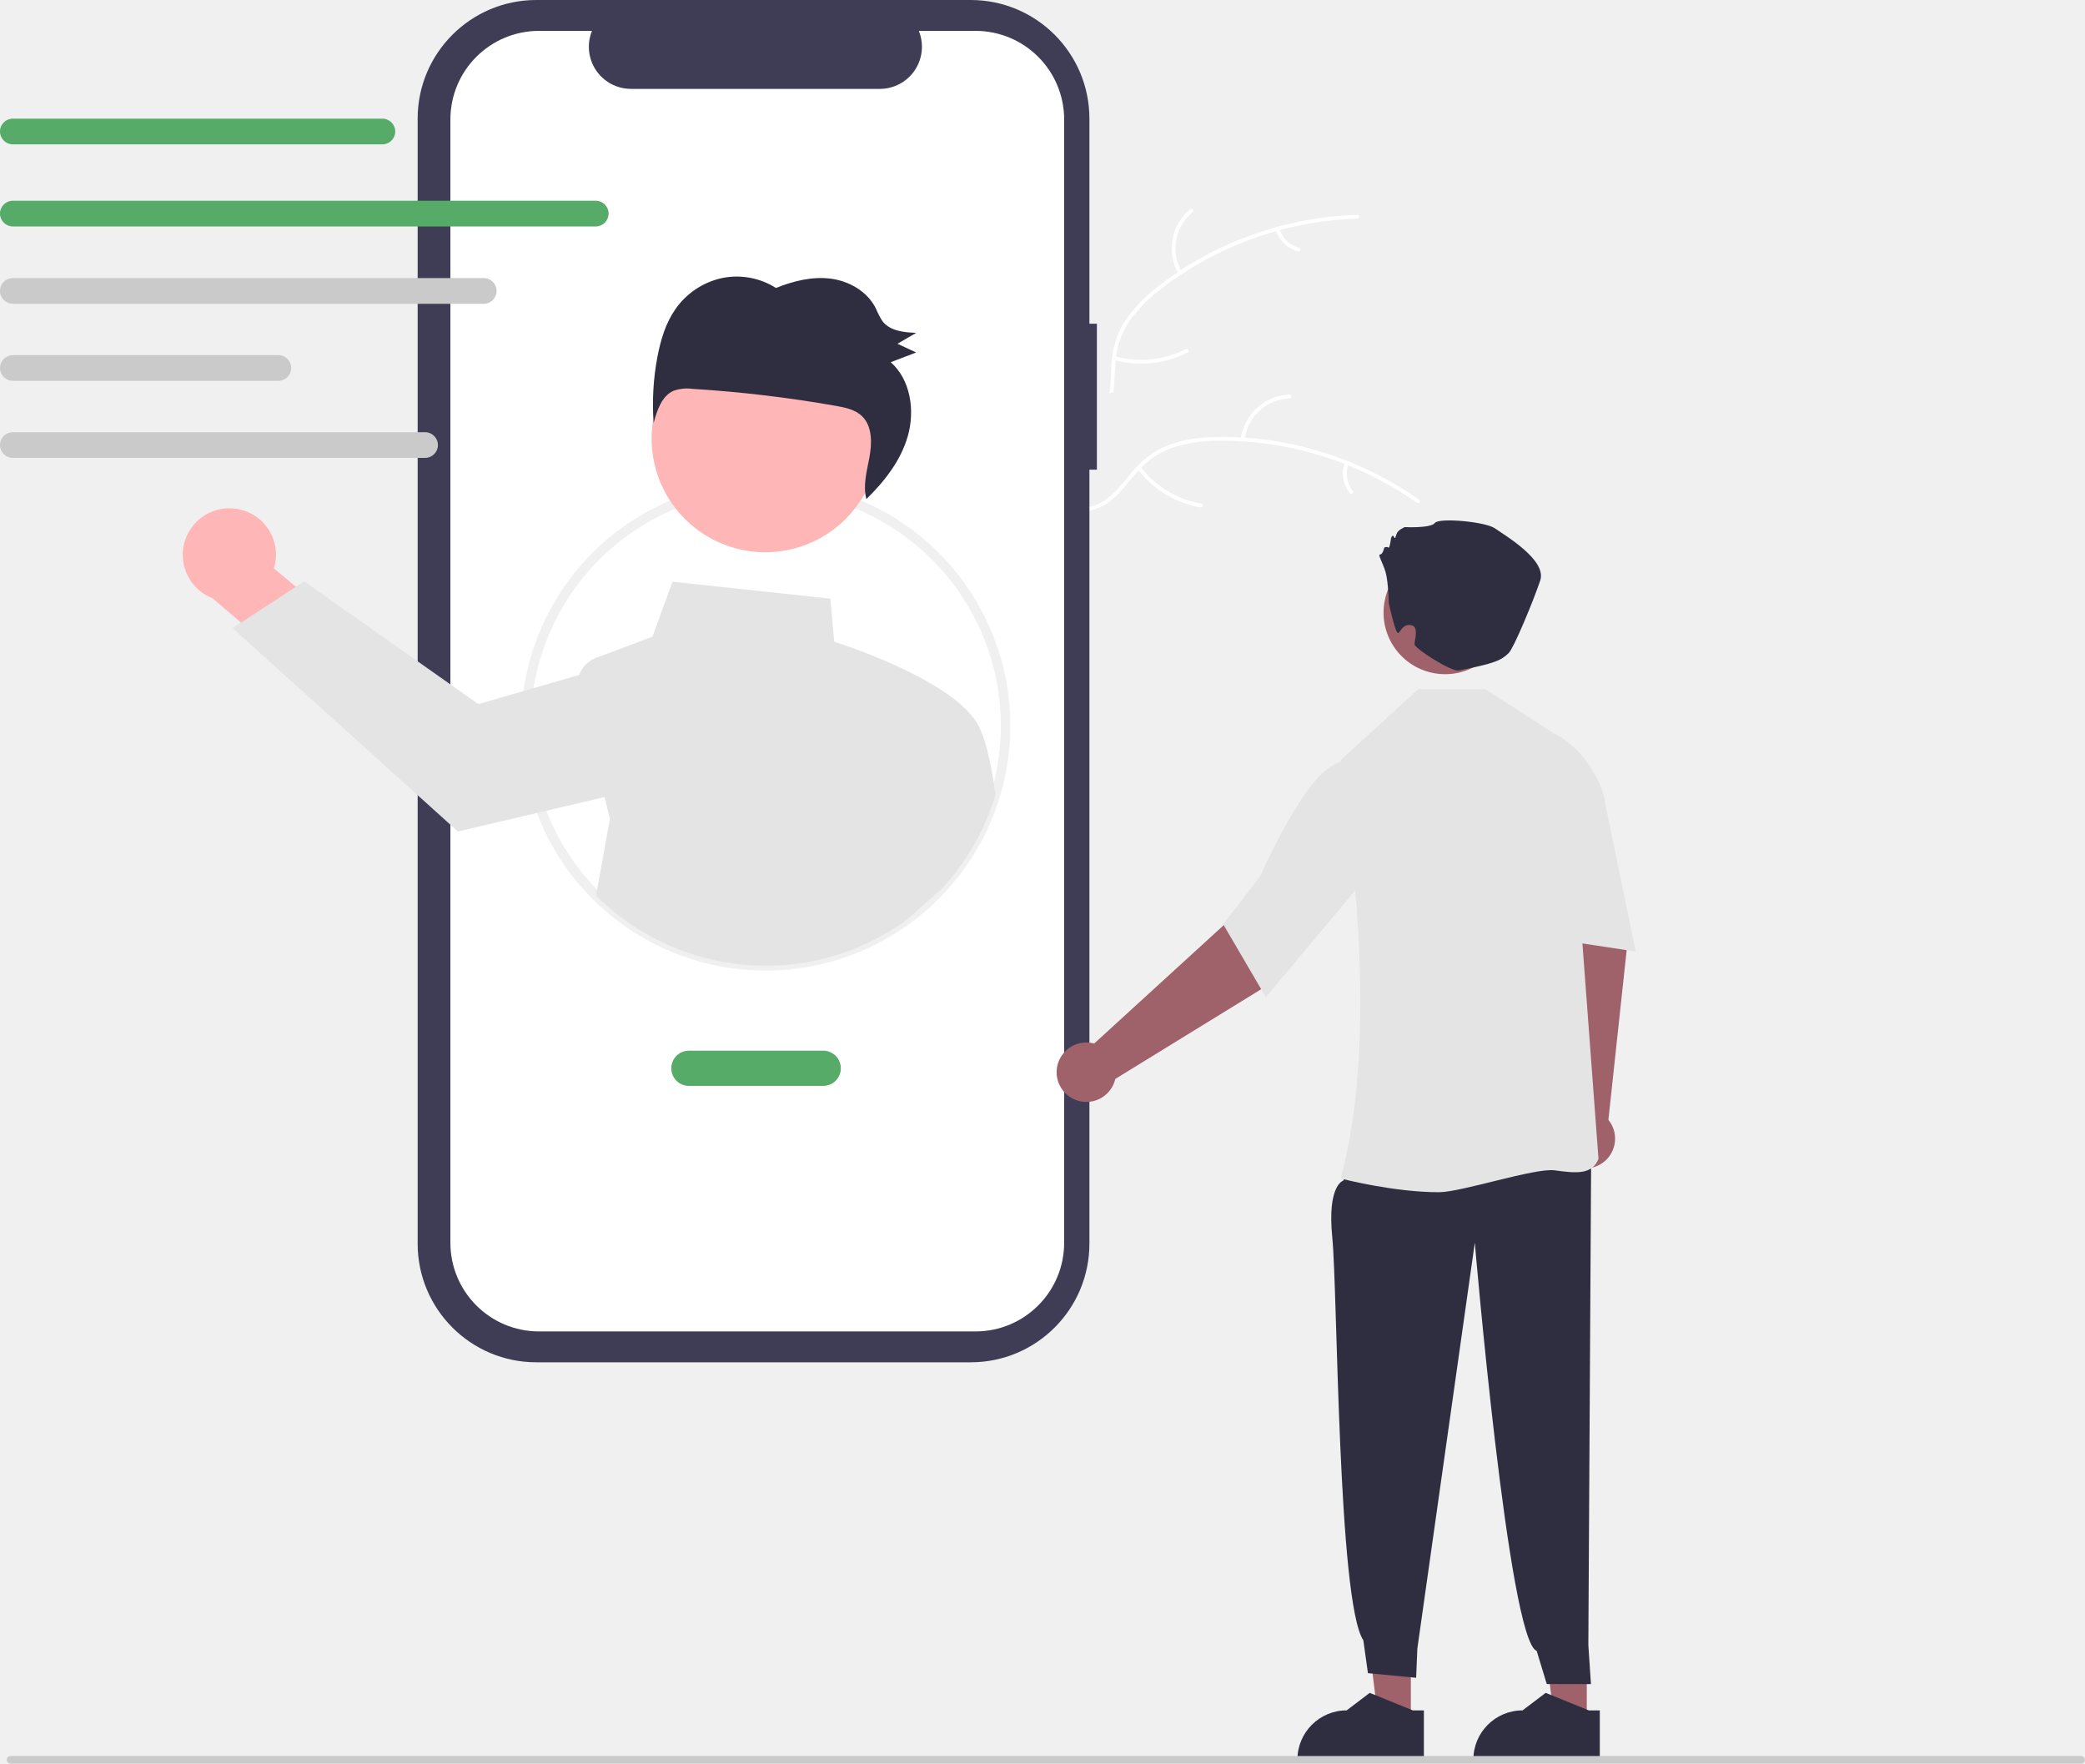
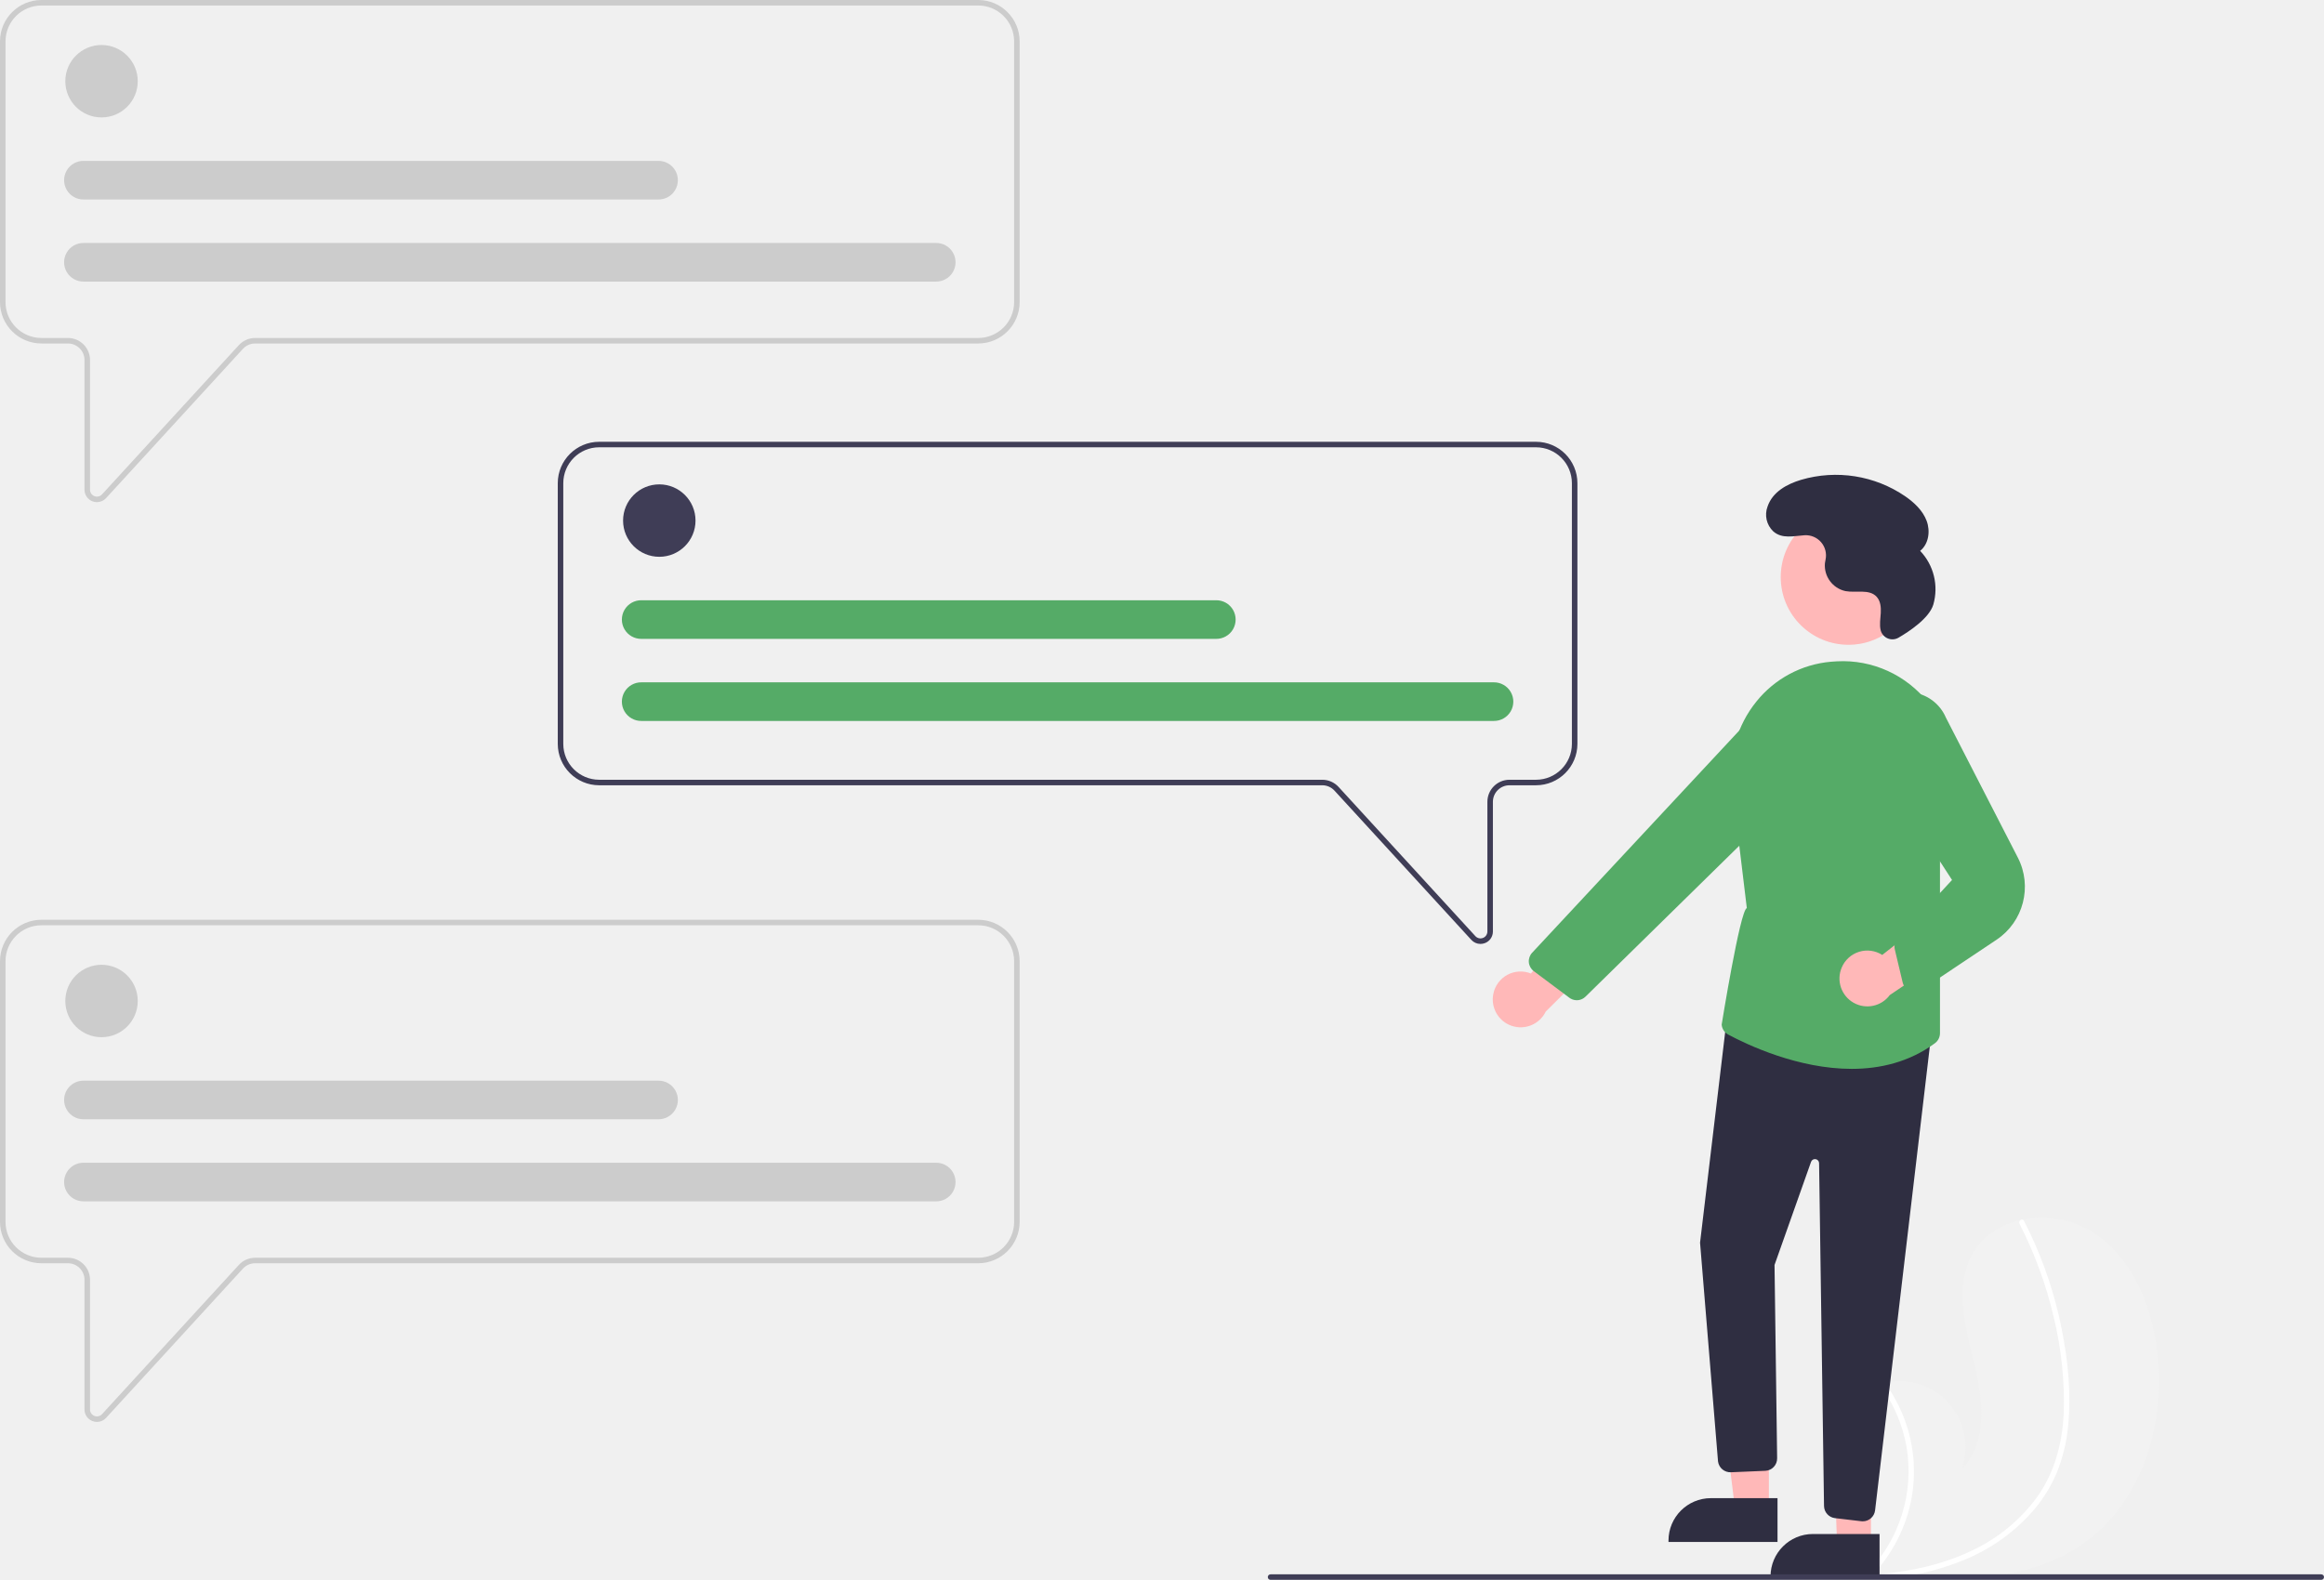
- <svg xmlns="http://www.w3.org/2000/svg" data-name="Layer 1" width="651.813" height="551.31" viewBox="0 0 651.813 551.31">
-   <path d="M622.711,251.781c21.623-15.974,52.067-22.097,75.887-9.635A123.863,123.863,0,0,0,636.96,300.735c-4.972,10.119-9.449,21.892-19.708,26.569-6.383,2.91-13.917,2.348-20.528-.002-6.61-2.35-12.49-6.342-18.288-10.292l-1.739-.209C587.016,291.976,601.087,267.755,622.711,251.781Z" transform="translate(-274.0937 -174.3448)" fill="#f0f0f0" />
-   <path d="M698.406,242.676a105.87,105.87,0,0,0-61.321,21.969,45.591,45.591,0,0,0-9.99,10.21,26.149,26.149,0,0,0-4.311,13.069c-.315,4.343-.135,8.823-1.5,13.014a16.011,16.011,0,0,1-8.936,9.571c-5.125,2.317-10.778,2.653-16.316,2.791-6.15.152-12.54.213-18.133,3.109-.678.351-1.182-.721-.506-1.071,9.731-5.038,21.102-1.751,31.329-4.749,4.772-1.399,9.152-4.245,11.068-9.006,1.676-4.164,1.493-8.783,1.774-13.183a27.903,27.903,0,0,1,3.739-12.936,42.148,42.148,0,0,1,9.561-10.556,102.713,102.713,0,0,1,27.793-16.065,107.747,107.747,0,0,1,35.853-7.345c.76-.024.651,1.157-.104,1.18Z" transform="translate(-274.0937 -174.3448)" fill="#fff" />
-   <path d="M642.503,259.937a15.884,15.884,0,0,1,3.732-20.227c.592-.48,1.366.418.773.899a14.708,14.708,0,0,0-3.433,18.822c.383.659-.691,1.161-1.071.506Z" transform="translate(-274.0937 -174.3448)" fill="#fff" />
-   <path d="M622.654,285.702a30.615,30.615,0,0,0,22.199-2.237c.679-.348,1.184.723.506,1.071a31.844,31.844,0,0,1-23.105,2.281c-.735-.208-.331-1.322.4-1.115Z" transform="translate(-274.0937 -174.3448)" fill="#fff" />
-   <path d="M674.046,245.936a8.991,8.991,0,0,0,6.183,5.878c.737.198.333,1.312-.4,1.115a10.075,10.075,0,0,1-6.855-6.488.612.612,0,0,1,.283-.789.595.595,0,0,1,.789.283Z" transform="translate(-274.0937 -174.3448)" fill="#fff" />
-   <path d="M717.485,331.188c-.464-.111-.928-.222-1.399-.326a118.407,118.407,0,0,0-18.997-2.831c-.494-.041-.996-.075-1.49-.102a124.827,124.827,0,0,0-45.575,5.914,121.222,121.222,0,0,0-17.027,7.022c-7.581,3.825-15.497,8.575-23.658,9.64a20.796,20.796,0,0,1-2.566.203L576.577,318.938c-.032-.107-.072-.207-.105-.314l-1.264-1.213c.273-.163.56-.325.833-.488.158-.095.323-.183.481-.278.107-.061.215-.122.309-.183.036-.02.072-.041.1-.054.094-.061.187-.108.273-.163q2.401-1.371,4.829-2.714c.007-.007.007-.007.021-.007,12.353-6.787,25.382-12.603,38.878-16.256.406-.11.819-.227,1.239-.322a115.673,115.673,0,0,1,18.582-3.326,102.262,102.262,0,0,1,10.338-.43,85.037,85.037,0,0,1,26.214,4.444c16.846,5.677,31.689,16.679,39.587,32.349C717.095,330.385,717.29,330.78,717.485,331.188Z" transform="translate(-274.0937 -174.3448)" fill="#f0f0f0" />
-   <path d="M717.014,331.499a105.87,105.87,0,0,0-62.188-19.378,45.591,45.591,0,0,0-14.124,2.137,26.148,26.148,0,0,0-11.311,7.839c-2.867,3.278-5.419,6.963-9.033,9.488a16.011,16.011,0,0,1-12.897,2.262c-5.487-1.236-10.203-4.37-14.708-7.596-5.002-3.581-10.141-7.38-16.35-8.435-.752-.128-.51-1.288.241-1.16,10.803,1.836,17.903,11.307,27.874,15.07,4.653,1.756,9.863,2.121,14.259-.527,3.845-2.316,6.48-6.114,9.354-9.458a27.903,27.903,0,0,1,10.774-8.077,42.148,42.148,0,0,1,13.989-2.672,102.712,102.712,0,0,1,31.864,3.906,107.747,107.747,0,0,1,33.049,15.721c.621.439-.177,1.316-.794.88Z" transform="translate(-274.0937 -174.3448)" fill="#fff" />
-   <path d="M661.986,311.623a15.884,15.884,0,0,1,15.157-13.903c.762-.026.839,1.156.076,1.183a14.708,14.708,0,0,0-14.073,12.962c-.091.757-1.25.511-1.16-.241Z" transform="translate(-274.0937 -174.3448)" fill="#fff" />
-   <path d="M630.625,320.244a30.615,30.615,0,0,0,19.071,11.579c.752.131.51,1.29-.241,1.16a31.844,31.844,0,0,1-19.821-12.09c-.462-.608.531-1.255.991-.65Z" transform="translate(-274.0937 -174.3448)" fill="#fff" />
-   <path d="M695.6,319.436a8.991,8.991,0,0,0,1.398,8.416c.469.602-.525,1.248-.991.65a10.075,10.075,0,0,1-1.567-9.307.612.612,0,0,1,.701-.459.595.595,0,0,1,.459.701Z" transform="translate(-274.0937 -174.3448)" fill="#fff" />
-   <path d="M617.005,275.545h-2.34V211.445a37.1,37.1,0,0,0-37.1-37.1H441.759a37.1,37.1,0,0,0-37.1,37.1V563.106a37.1,37.1,0,0,0,37.1,37.1H577.566a37.1,37.1,0,0,0,37.1-37.1V321.173h2.34Z" transform="translate(-274.0937 -174.3448)" fill="#3f3d56" />
-   <path d="M579.063,183.997h-17.727a13.163,13.163,0,0,1-12.187,18.134H471.347a13.163,13.163,0,0,1-12.187-18.134H442.602a27.706,27.706,0,0,0-27.706,27.706V562.848a27.706,27.706,0,0,0,27.706,27.706H579.063a27.706,27.706,0,0,0,27.706-27.706h0v-351.146A27.706,27.706,0,0,0,579.063,183.997Z" transform="translate(-274.0937 -174.3448)" fill="#fff" />
-   <path d="M513.454,477.753a76.429,76.429,0,0,1-76.5-76.5,76.39,76.39,0,0,1,41.758-68.166,76.657,76.657,0,0,1,59.407-4.264,76.51,76.51,0,0,1-24.665,148.93Zm0-150a72.689,72.689,0,0,0-33.378,8.006,73.502,73.502,0,1,0,76.428,125.06,72.847,72.847,0,0,0,10.957-9.722,73.474,73.474,0,0,0-54.007-123.344Z" transform="translate(-274.0937 -174.3448)" fill="#f0f0f0" />
-   <path d="M347.69,333.361a14.476,14.476,0,0,1,12.023,18.659l25.417,21.172L376.032,391.776l-35.474-30.403a14.554,14.554,0,0,1,7.133-28.012Z" transform="translate(-274.0937 -174.3448)" fill="#ffb6b6" />
-   <path d="M585.075,421.653c-.51-5.48-2.617-15.33-4.405-18.973-5.497-14.388-41.015-26.213-45.785-27.737l-1.21-13.45-49.35-5.31-6.26,17.2-17.7,6.64a8.693,8.693,0,0,0-5.18,5.31h0l-15.88,4.59-15.67,4.53-54.44-38.36-2.57,1.68-17.18,11.21-2.65,1.73,70.45,63.56,26.17-6.14,19.68-4.63,1.68,6.82-4.35,23.96a74.977,74.977,0,0,0,96.96,7.75l11.18-9.92a74.889,74.889,0,0,0,16.81-29.53Z" transform="translate(-274.0937 -174.3448)" fill="#e4e4e4" />
-   <circle cx="513.338" cy="311.449" r="35.532" transform="matrix(0.94932, -0.31431, 0.31431, 0.94932, -345.9699, 2.78906)" fill="#ffb6b6" />
-   <path d="M485.271,270.943a23.983,23.983,0,0,1,14.522-9.673,22.897,22.897,0,0,1,16.885,3.097c5.452-2.196,11.33-3.653,17.106-2.913s11.436,3.967,14.108,9.281a25.374,25.374,0,0,0,2.038,3.959c2.355,3.141,6.73,3.549,10.594,3.699q-2.93,1.709-5.862,3.418,2.921,1.361,5.842,2.722-3.976,1.518-7.951,3.035c6.168,5.422,7.661,15.072,5.325,23.163-2.211,7.66-7.281,14.108-12.942,19.628-1.105-4.119.111-8.585.92-12.85.854-4.506.991-9.775-2.164-12.956-2.128-2.146-5.25-2.794-8.194-3.315a397.688,397.688,0,0,0-44.886-5.33,12.7,12.7,0,0,0-5.983.611c-3.663,1.628-5.134,6.098-6.196,10.061a79.775,79.775,0,0,1,1.208-20.802C480.644,280.537,482.226,275.289,485.271,270.943Z" transform="translate(-274.0937 -174.3448)" fill="#2f2e41" />
-   <path d="M531.454,513.795h-42a5.5,5.5,0,0,1,0-11h42a5.5,5.5,0,0,1,0,11Z" transform="translate(-274.0937 -174.3448)" fill="#55ab67" />
-   <path d="M393.636,219.47H278.111a4.018,4.018,0,0,1,0-8.036H393.636a4.018,4.018,0,0,1,0,8.036Z" transform="translate(-274.0937 -174.3448)" fill="#55ab67" />
-   <path d="M460.336,245.133H278.111a4.018,4.018,0,0,1,0-8.036H460.336a4.018,4.018,0,1,1,0,8.036Z" transform="translate(-274.0937 -174.3448)" fill="#55ab67" />
-   <path d="M425.318,269.31h-147.207a4.018,4.018,0,1,1,0-8.036h147.207a4.018,4.018,0,1,1,0,8.036Z" transform="translate(-274.0937 -174.3448)" fill="#cacaca" />
-   <path d="M361.12,293.399h-83.009a4.018,4.018,0,1,1,0-8.036h83.009a4.018,4.018,0,1,1,0,8.036Z" transform="translate(-274.0937 -174.3448)" fill="#cacaca" />
-   <path d="M406.976,317.485h-128.865a4.018,4.018,0,0,1,0-8.036h128.865a4.018,4.018,0,0,1,0,8.036Z" transform="translate(-274.0937 -174.3448)" fill="#cacaca" />
-   <polygon points="496.06 536.227 485.706 536.226 480.78 496.288 496.062 496.289 496.06 536.227" fill="#9f616a" />
-   <path d="M774.227,724.901l-39.531-.001v-.5a15.387,15.387,0,0,1,15.386-15.386h.001l7.221-5.478,13.472,5.479,3.451 0Z" transform="translate(-274.0937 -174.3448)" fill="#2f2e41" />
-   <path d="M764.121,522.871,759.554,467.192l-3.587-20.899,20.086-4.436,6.665,28.611-5.807,53.947a9.29,9.29,0,1,1-12.79-1.545Z" transform="translate(-274.0937 -174.3448)" fill="#9f616a" />
-   <polygon points="441.06 536.227 430.706 536.226 425.78 496.288 441.062 496.289 441.06 536.227" fill="#9f616a" />
-   <path d="M698.583,535.494l-4.59,7.94s-5.044,1.378-3.395,17.819,1.719,113.85,9.698,125.836l1.444,10.293,15.067,1.44.38-9.133,17.965-126.884s10.581,124.56,19.334,127.608l3.161,10.378,13.808.006-.815-12.229.89-154.359Z" transform="translate(-274.0937 -174.3448)" fill="#2f2e41" />
-   <path d="M693.537,542.829l-.317-.082c9.474-35.436,6.741-81.323.052-130.597l0-.204,24.183-22.151h21l20.818,13.435c13.459,6.729,16.517,20.979,16.546,21.123l.021.101-8.246,28.784,6.212,83.243.007.097-.035.09c-2.011,5.098-7.398,4.372-13.636,3.531-6.227-.84-29.176,6.838-36.213,6.838C710.177,547.037,694.519,543.081,693.537,542.829Z" transform="translate(-274.0937 -174.3448)" fill="#e4e4e4" />
-   <path d="M754.913,414.449l9.021-3.925,11.886,14.573,9.634,46.698-33-5Z" transform="translate(-274.0937 -174.3448)" fill="#e4e4e4" />
-   <path d="M616.154,500.56l41.241-37.686,14.333-15.627L687.528,460.419,668.978,483.2,622.758,511.621a9.29,9.29,0,1,1-6.605-11.061Z" transform="translate(-274.0937 -174.3448)" fill="#9f616a" />
-   <path d="M656.497,463.285l11.422-14.833c.095-.213,9.571-21.39,17.786-30.591,8.426-9.439,15.06-4.612,15.126-4.56l.165.124.458,34.857-31.628,37.792Z" transform="translate(-274.0937 -174.3448)" fill="#e4e4e4" />
-   <circle cx="725.872" cy="365.847" r="19.251" transform="translate(-25.61731 849.3991) rotate(-80.78252)" fill="#9f616a" />
-   <path d="M708.272,362.99s-.154-6.768-1.01-9.762-2.567-5.561-1.711-5.561,1.283-2.139,1.283-2.139.856-.428,1.283,0,.856-2.995.856-2.995.428-1.283.856-.428.428.428.856-.856,2.567-2.139,2.567-2.139,8.128.428,9.411-1.283,15.828-.428,18.823,1.711,16.256,9.839,14.117,16.256-8.296,21.192-9.839,22.673c-2.44,2.342-4.129,3.187-15.674,5.484-2.259.45-13.792-6.926-13.792-8.209s1.39-5.353-.845-5.912c-3.378-.845-3.758,3.426-4.614,2.143S708.272,362.99,708.272,362.99Z" transform="translate(-274.0937 -174.3448)" fill="#2f2e41" />
-   <path d="M719.227,724.901l-39.531-.001v-.5a15.387,15.387,0,0,1,15.386-15.386h.001l7.221-5.478,13.472,5.479,3.451 0Z" transform="translate(-274.0937 -174.3448)" fill="#2f2e41" />
-   <path d="M924.716,725.655h-647.294a1.191,1.191,0,1,1,0-2.381h647.294a1.191,1.191,0,0,1,0,2.381Z" transform="translate(-274.0937 -174.3448)" fill="#cacaca" />
+ <svg xmlns="http://www.w3.org/2000/svg" data-name="Layer 1" width="842.73" height="573" viewBox="0 0 842.73 573">
+   <path d="M934.654,722.905c-18.901,13.616-43.394,14.3-67.07,12.627-3.306-.233-6.589-.507-9.841-.802-.02-.005-.045-.003-.065-.008-.156-.015-.313-.03-.462-.039-.671-.063-1.343-.126-2.008-.189l.157.3.493.93c-.177-.311-.354-.616-.531-.927-.052-.093-.111-.186-.162-.28-6.133-10.673-12.217-21.738-13.768-33.926-1.604-12.65,2.904-26.974,14.037-33.192a22.467,22.467,0,0,1,4.61-1.931c.666-.202,1.341-.366,2.023-.512A24.081,24.081,0,0,1,890.07,696.26c9.439-9.679,7.678-25.381,4.422-38.504-3.262-13.123-7.212-27.725-.576-39.512,3.689-6.561,10.175-10.631,17.454-12.271.223-.048.446-.096.67-.138a35.144,35.144,0,0,1,25.249,4.424c13.919,8.771,21.068,25.401,23.388,41.692C964.416,678.167,956.143,707.423,934.654,722.905Z" transform="translate(-178.635 -163.5)" fill="#f2f2f2" />
+   <path d="M928.552,680.882a59.742,59.742,0,0,1-4.123,16.835,51.875,51.875,0,0,1-8.054,13.156,66.465,66.465,0,0,1-25.531,18.409,95.659,95.659,0,0,1-23.26,6.25c-3.306-.233-6.589-.507-9.841-.802-.02-.005-.045-.003-.065-.008-.156-.015-.313-.03-.462-.039-.671-.063-1.343-.126-2.008-.189l.157.3.493.93c-.177-.311-.354-.616-.531-.927-.052-.093-.111-.186-.162-.28a52.878,52.878,0,0,0,14.82-46.256,53.331,53.331,0,0,0-9.94-22.792c.666-.202,1.341-.366,2.023-.512a55.293,55.293,0,0,1,5.044,8.354,54.18,54.18,0,0,1,4.674,33.706,55.393,55.393,0,0,1-14.034,27.629c.631-.044,1.269-.096,1.893-.153,11.818-1.001,23.613-3.542,34.332-8.746A61.833,61.833,0,0,0,917.138,706.74c6.492-8.953,9.353-19.723,9.844-30.669a129.429,129.429,0,0,0-3.674-35.039,147.068,147.068,0,0,0-12.358-33.663,1.057,1.057,0,0,1,.42-1.396.899.899,0,0,1,.67-.138.783.783,0,0,1,.517.443c.676,1.319,1.339,2.638,1.977,3.973a148.738,148.738,0,0,1,11.644,34.924C928.527,656.827,929.781,669.016,928.552,680.882Z" transform="translate(-178.635 -163.5)" fill="#fff" />
+   <path d="M213.795,345.626a4.535,4.535,0,0,1-1.645-.311,4.475,4.475,0,0,1-2.87-4.196v-47.033a6.012,6.012,0,0,0-6.005-6.005h-9.631A15.026,15.026,0,0,1,178.635,273.072v-94.562A15.026,15.026,0,0,1,193.644,163.5H533.37a15.026,15.026,0,0,1,15.009,15.009v94.562a15.026,15.026,0,0,1-15.009,15.009H271.15a6.021,6.021,0,0,0-4.427,1.947l-49.622,54.133A4.476,4.476,0,0,1,213.795,345.626ZM193.644,165.5A13.024,13.024,0,0,0,180.635,178.509v94.562a13.024,13.024,0,0,0,13.009,13.009h9.631a8.014,8.014,0,0,1,8.005,8.005v47.033a2.503,2.503,0,0,0,4.347,1.691l49.622-54.133a8.026,8.026,0,0,1,5.901-2.596H533.37a13.024,13.024,0,0,0,13.009-13.009v-94.562A13.024,13.024,0,0,0,533.37,165.5Z" transform="translate(-178.635 -163.5)" fill="#ccc" />
+   <circle cx="36.816" cy="29.456" r="13.134" fill="#ccc" />
+   <path d="M518.047,265.63H208.967a7.005,7.005,0,1,1,0-14.009H518.047a7.005,7.005,0,1,1,0,14.009Z" transform="translate(-178.635 -163.5)" fill="#ccc" />
+   <path d="M417.355,235.86H208.967a7.005,7.005,0,1,1,0-14.009H417.355a7.005,7.005,0,1,1,0,14.009Z" transform="translate(-178.635 -163.5)" fill="#ccc" />
+   <path d="M213.795,679.222a4.535,4.535,0,0,1-1.645-.311,4.475,4.475,0,0,1-2.87-4.196v-47.033a6.012,6.012,0,0,0-6.005-6.005h-9.631A15.026,15.026,0,0,1,178.635,606.668v-94.562a15.026,15.026,0,0,1,15.009-15.009H533.37a15.026,15.026,0,0,1,15.009,15.009V606.668a15.026,15.026,0,0,1-15.009,15.009H271.15a6.021,6.021,0,0,0-4.427,1.947l-49.622,54.133A4.476,4.476,0,0,1,213.795,679.222Zm-20.151-180.126A13.024,13.024,0,0,0,180.635,512.105V606.668a13.024,13.024,0,0,0,13.009,13.009h9.631a8.014,8.014,0,0,1,8.005,8.005v47.033a2.503,2.503,0,0,0,4.347,1.691l49.622-54.133a8.026,8.026,0,0,1,5.901-2.596H533.37A13.024,13.024,0,0,0,546.379,606.668v-94.562a13.024,13.024,0,0,0-13.009-13.009Z" transform="translate(-178.635 -163.5)" fill="#ccc" />
+   <path d="M715.478,505.857a4.475,4.475,0,0,1-3.307-1.464l-49.622-54.133a6.02,6.02,0,0,0-4.426-1.947H395.903a15.026,15.026,0,0,1-15.009-15.009v-94.562a15.026,15.026,0,0,1,15.009-15.009H735.629a15.026,15.026,0,0,1,15.009,15.009v94.562a15.026,15.026,0,0,1-15.009,15.009h-9.631a6.012,6.012,0,0,0-6.005,6.005v47.033a4.474,4.474,0,0,1-2.87,4.196A4.526,4.526,0,0,1,715.478,505.857Zm-319.575-180.126a13.024,13.024,0,0,0-13.009,13.009v94.562a13.024,13.024,0,0,0,13.009,13.009H658.123a8.024,8.024,0,0,1,5.9,2.596l49.622,54.133a2.503,2.503,0,0,0,4.347-1.691V454.317a8.014,8.014,0,0,1,8.005-8.005h9.631a13.024,13.024,0,0,0,13.009-13.009v-94.562a13.024,13.024,0,0,0-13.009-13.009Z" transform="translate(-178.635 -163.5)" fill="#3f3d56" />
+   <circle cx="36.816" cy="363.053" r="13.134" fill="#ccc" />
+   <path d="M518.047,599.226H208.967a7.005,7.005,0,1,1,0-14.009H518.047a7.005,7.005,0,1,1,0,14.009Z" transform="translate(-178.635 -163.5)" fill="#ccc" />
+   <path d="M417.355,569.456H208.967a7.005,7.005,0,1,1,0-14.009H417.355a7.005,7.005,0,1,1,0,14.009Z" transform="translate(-178.635 -163.5)" fill="#ccc" />
+   <circle cx="239.075" cy="188.812" r="13.134" fill="#3f3d56" />
+   <path d="M720.306,424.985H411.226a7.005,7.005,0,1,1,0-14.009H720.306a7.005,7.005,0,1,1,0,14.009Z" transform="translate(-178.635 -163.5)" fill="#55ab67" />
+   <path d="M619.614,395.215H411.226a7.005,7.005,0,1,1,0-14.009H619.614a7.005,7.005,0,1,1,0,14.009Z" transform="translate(-178.635 -163.5)" fill="#55ab67" />
+   <path d="M720.171,523.859a10.056,10.056,0,0,1,13.594-7.277l23.459-26.956,4.983,17.889-23.041,22.856a10.11,10.11,0,0,1-18.995-6.511Z" transform="translate(-178.635 -163.5)" fill="#ffb8b8" />
+   <circle cx="670.29" cy="209.301" r="24.561" fill="#ffb8b8" />
+   <polygon points="641.436 547.373 629.177 547.372 623.344 500.084 641.439 500.085 641.436 547.373" fill="#ffb8b8" />
+   <path d="M823.198,722.757l-39.531-.001v-.5a15.386,15.386,0,0,1,15.386-15.386h.001l24.144.001Z" transform="translate(-178.635 -163.5)" fill="#2f2e41" />
+   <polygon points="678.436 560.373 666.177 560.372 664.479 514.214 678.439 513.085 678.436 560.373" fill="#ffb8b8" />
+   <path d="M860.198,735.757l-39.531-.001v-.5a15.386,15.386,0,0,1,15.386-15.386h.001l24.144.001Z" transform="translate(-178.635 -163.5)" fill="#2f2e41" />
+   <path d="M853.584,715.243l-9.547-1.124a4.512,4.512,0,0,1-3.974-4.404l-1.789-124.339a1.5,1.5,0,0,0-2.914-.479L822.115,622.297l.947,70.102a4.498,4.498,0,0,1-4.229,4.553l-12.464.529a4.527,4.527,0,0,1-4.744-3.925l-6.51-79.301-.004-.05,9.877-82.819,74.183,5.367L858.579,711.302a4.507,4.507,0,0,1-4.466,3.973A4.4,4.4,0,0,1,853.584,715.243Z" transform="translate(-178.635 -163.5)" fill="#2f2e41" />
+   <path d="M805.306,538.728a4.473,4.473,0,0,1-2.355-3.618s6.671-41.484,9.115-42.263l-5.349-44.363a40.909,40.909,0,0,1,8.781-30.49A39.013,39.013,0,0,1,842.53,403.511q1.121-.101,2.23-.154a39.369,39.369,0,0,1,33.134,15.082,40.12,40.12,0,0,1,7.219,36.406l-3,10.439v72.956a4.555,4.555,0,0,1-1.862,3.653c-9.341,6.855-19.897,9.279-30.156,9.279C830.686,551.173,812.34,542.493,805.306,538.728Z" transform="translate(-178.635 -163.5)" fill="#55ab67" />
+   <path d="M747.716,525.377,734.814,515.729a4.499,4.499,0,0,1-.597-6.672l76.863-82.474A15.053,15.053,0,0,1,830.601,424.507l0.0 0a14.978,14.978,0,0,1,1.925,22.976L753.563,524.985a4.472,4.472,0,0,1-5.362.709A4.621,4.621,0,0,1,747.716,525.377Z" transform="translate(-178.635 -163.5)" fill="#55ab67" />
+   <path d="M846.465,514.457A10.056,10.056,0,0,1,861.18,509.85l28.086-22.094,1.55,18.505L863.907,524.405a10.11,10.11,0,0,1-17.442-9.948Z" transform="translate(-178.635 -163.5)" fill="#ffb8b8" />
+   <path d="M871.604,523.082a4.464,4.464,0,0,1-3.023-3.249l-2.837-11.916a4.437,4.437,0,0,1,1.65-4.612l19.089-20.645-28.079-43.296a15.248,15.248,0,0,1-.462-18.626,15.242,15.242,0,0,1,26.295,2.994l26.104,50.811a23.118,23.118,0,0,1-7.721,29.795L875.944,522.158a4.461,4.461,0,0,1-2.97,1.137A4.549,4.549,0,0,1,871.604,523.082Z" transform="translate(-178.635 -163.5)" fill="#55ab67" />
+   <path d="M867.125,394.758a4.398,4.398,0,0,1-6.493-2.565l-.015-.061c-.5-2.044-.105-4.182.024-6.282s-.089-4.405-1.527-5.941c-2.681-2.863-7.414-1.312-11.271-2.019a9.511,9.511,0,0,1-7.453-10.117c.053-.437.136-.874.23-1.311a7.325,7.325,0,0,0-7.651-8.83c-3.893.244-8.091,1.446-11.329-1.421a8.351,8.351,0,0,1-2.053-8.992c1.812-5.321,6.997-8.129,12.135-9.685a44.588,44.588,0,0,1,37.826,5.999c3.263,2.274,6.314,5.136,7.719,8.856s.762,8.427-2.349,10.904a20.123,20.123,0,0,1,4.765,19.521C878.167,387.794,870.829,392.6,867.125,394.758Z" transform="translate(-178.635 -163.5)" fill="#2f2e41" />
+   <path d="M1021.365,735.5a1.003,1.003,0,0,1-1,1h-381a1,1,0,0,1,0-2h381A1.003,1.003,0,0,1,1021.365,735.5Z" transform="translate(-178.635 -163.5)" fill="#3f3d56" />
</svg>
